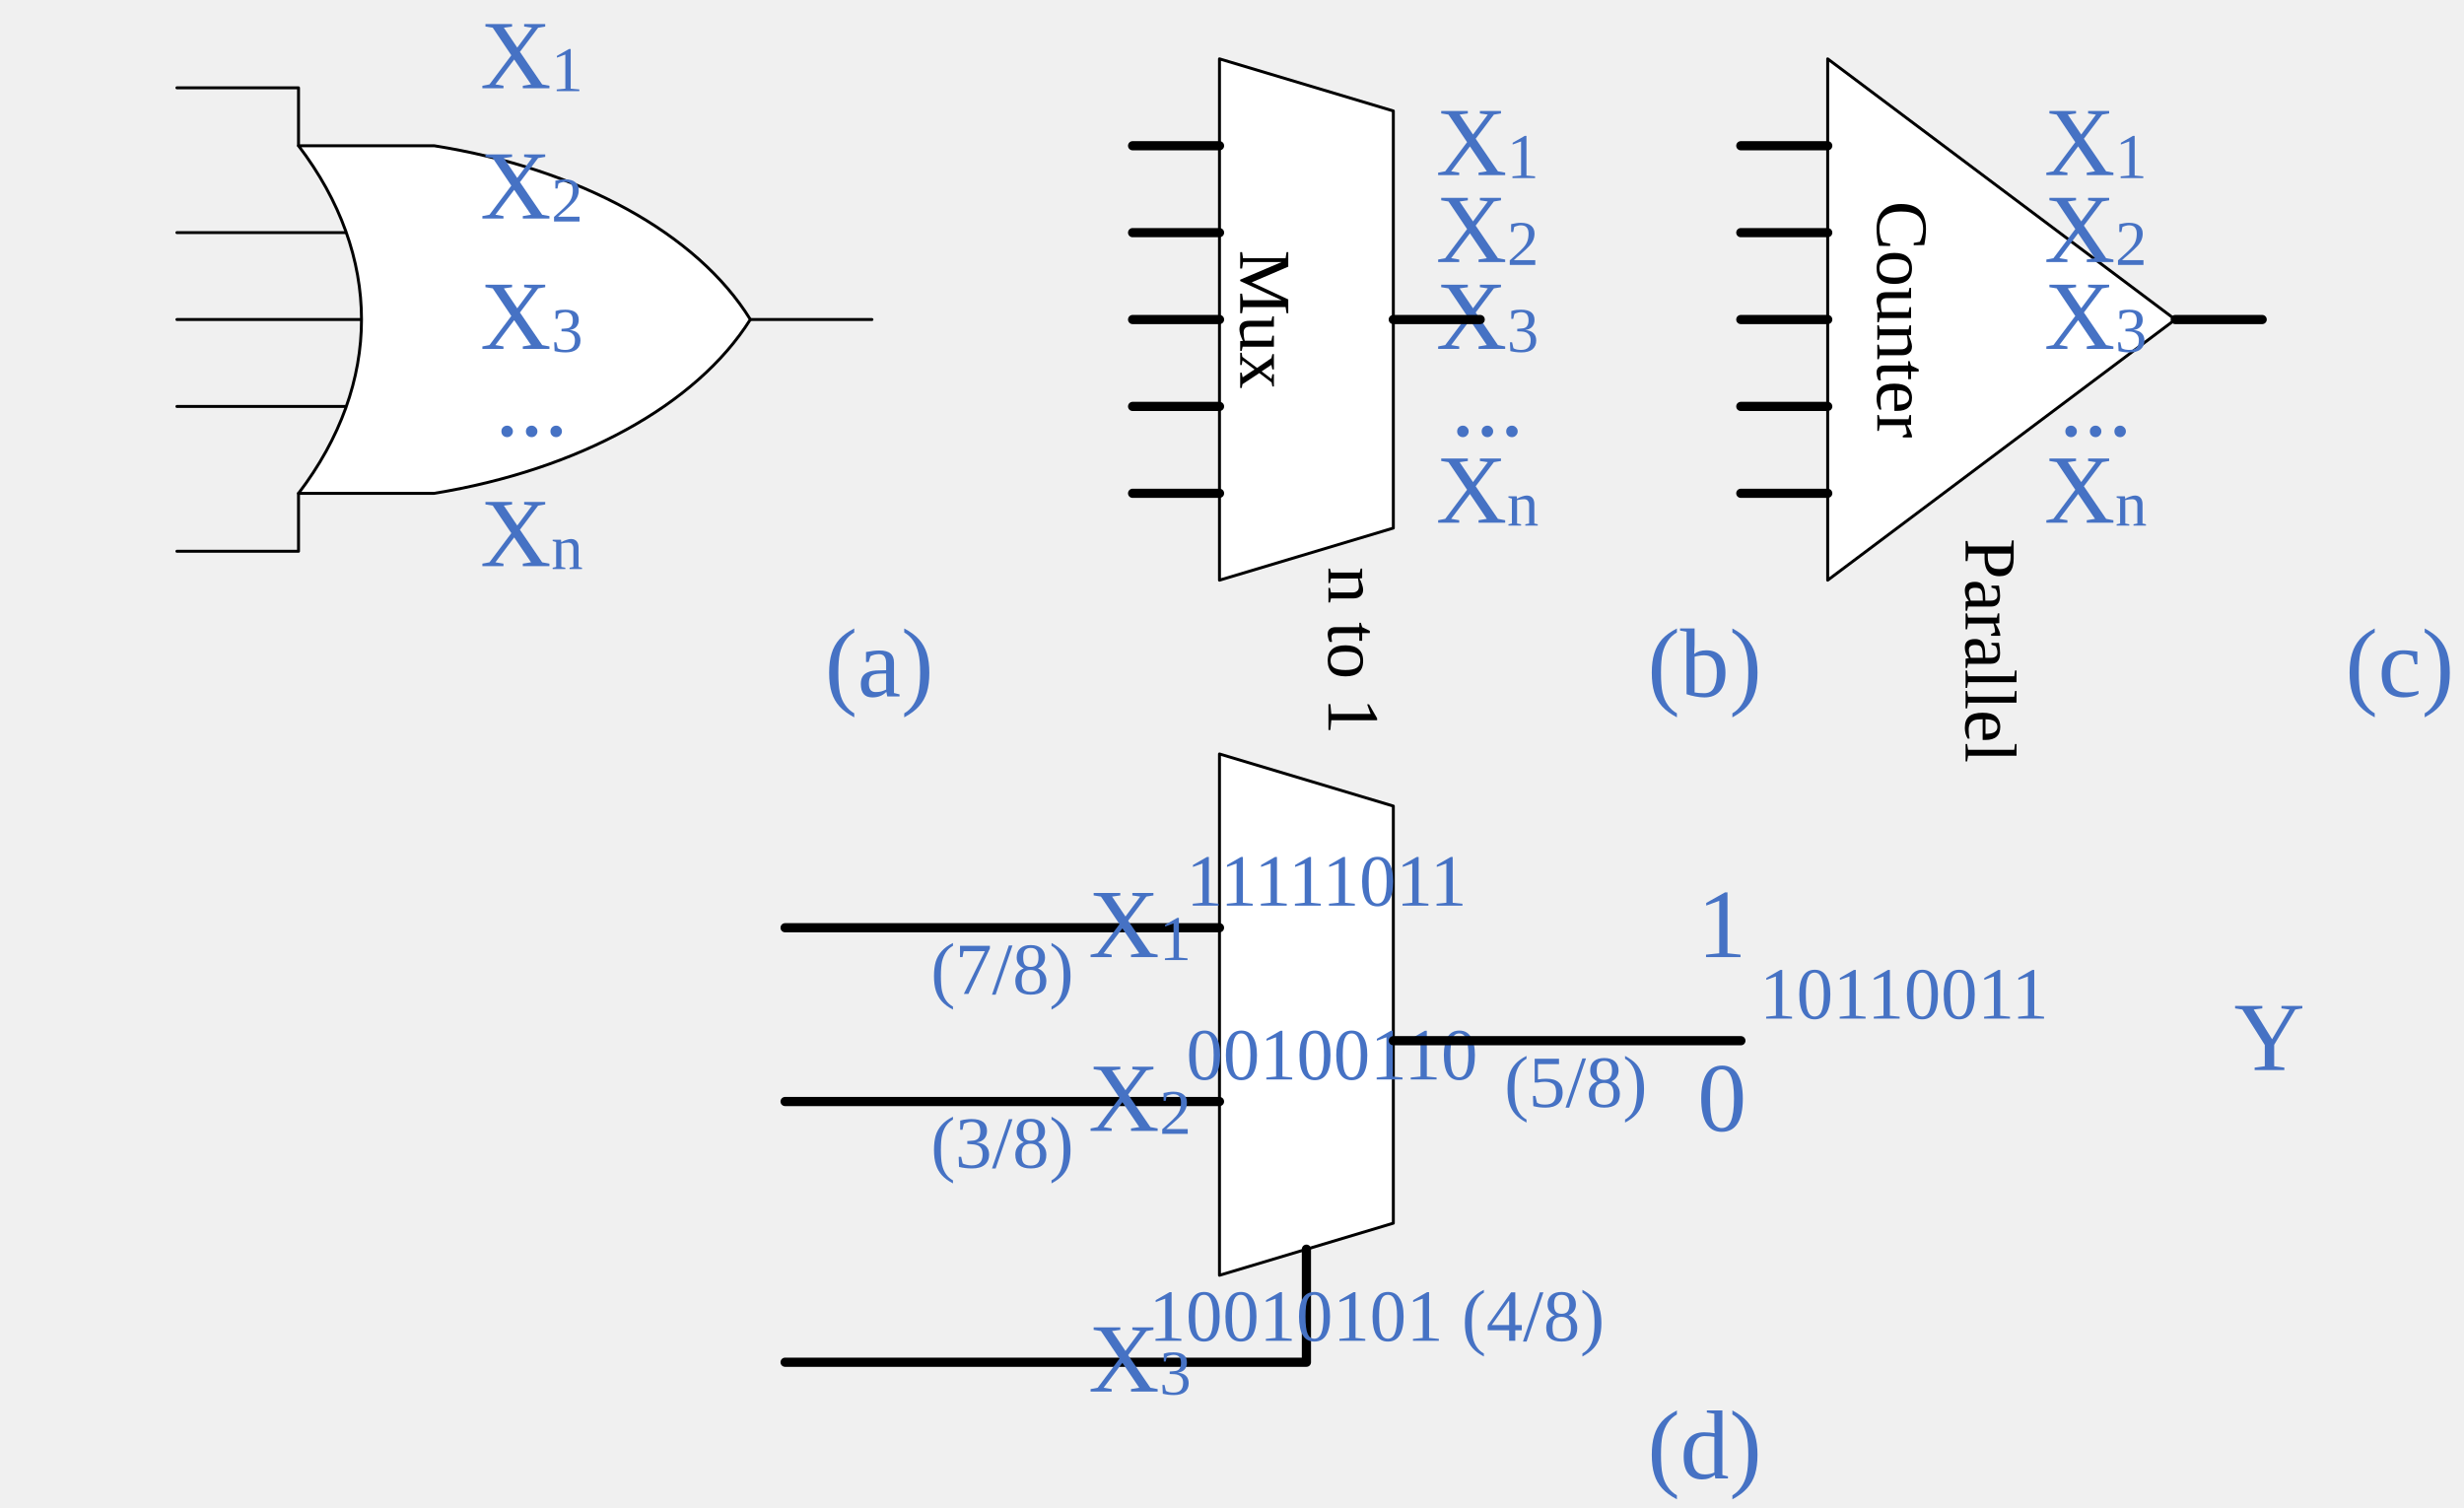
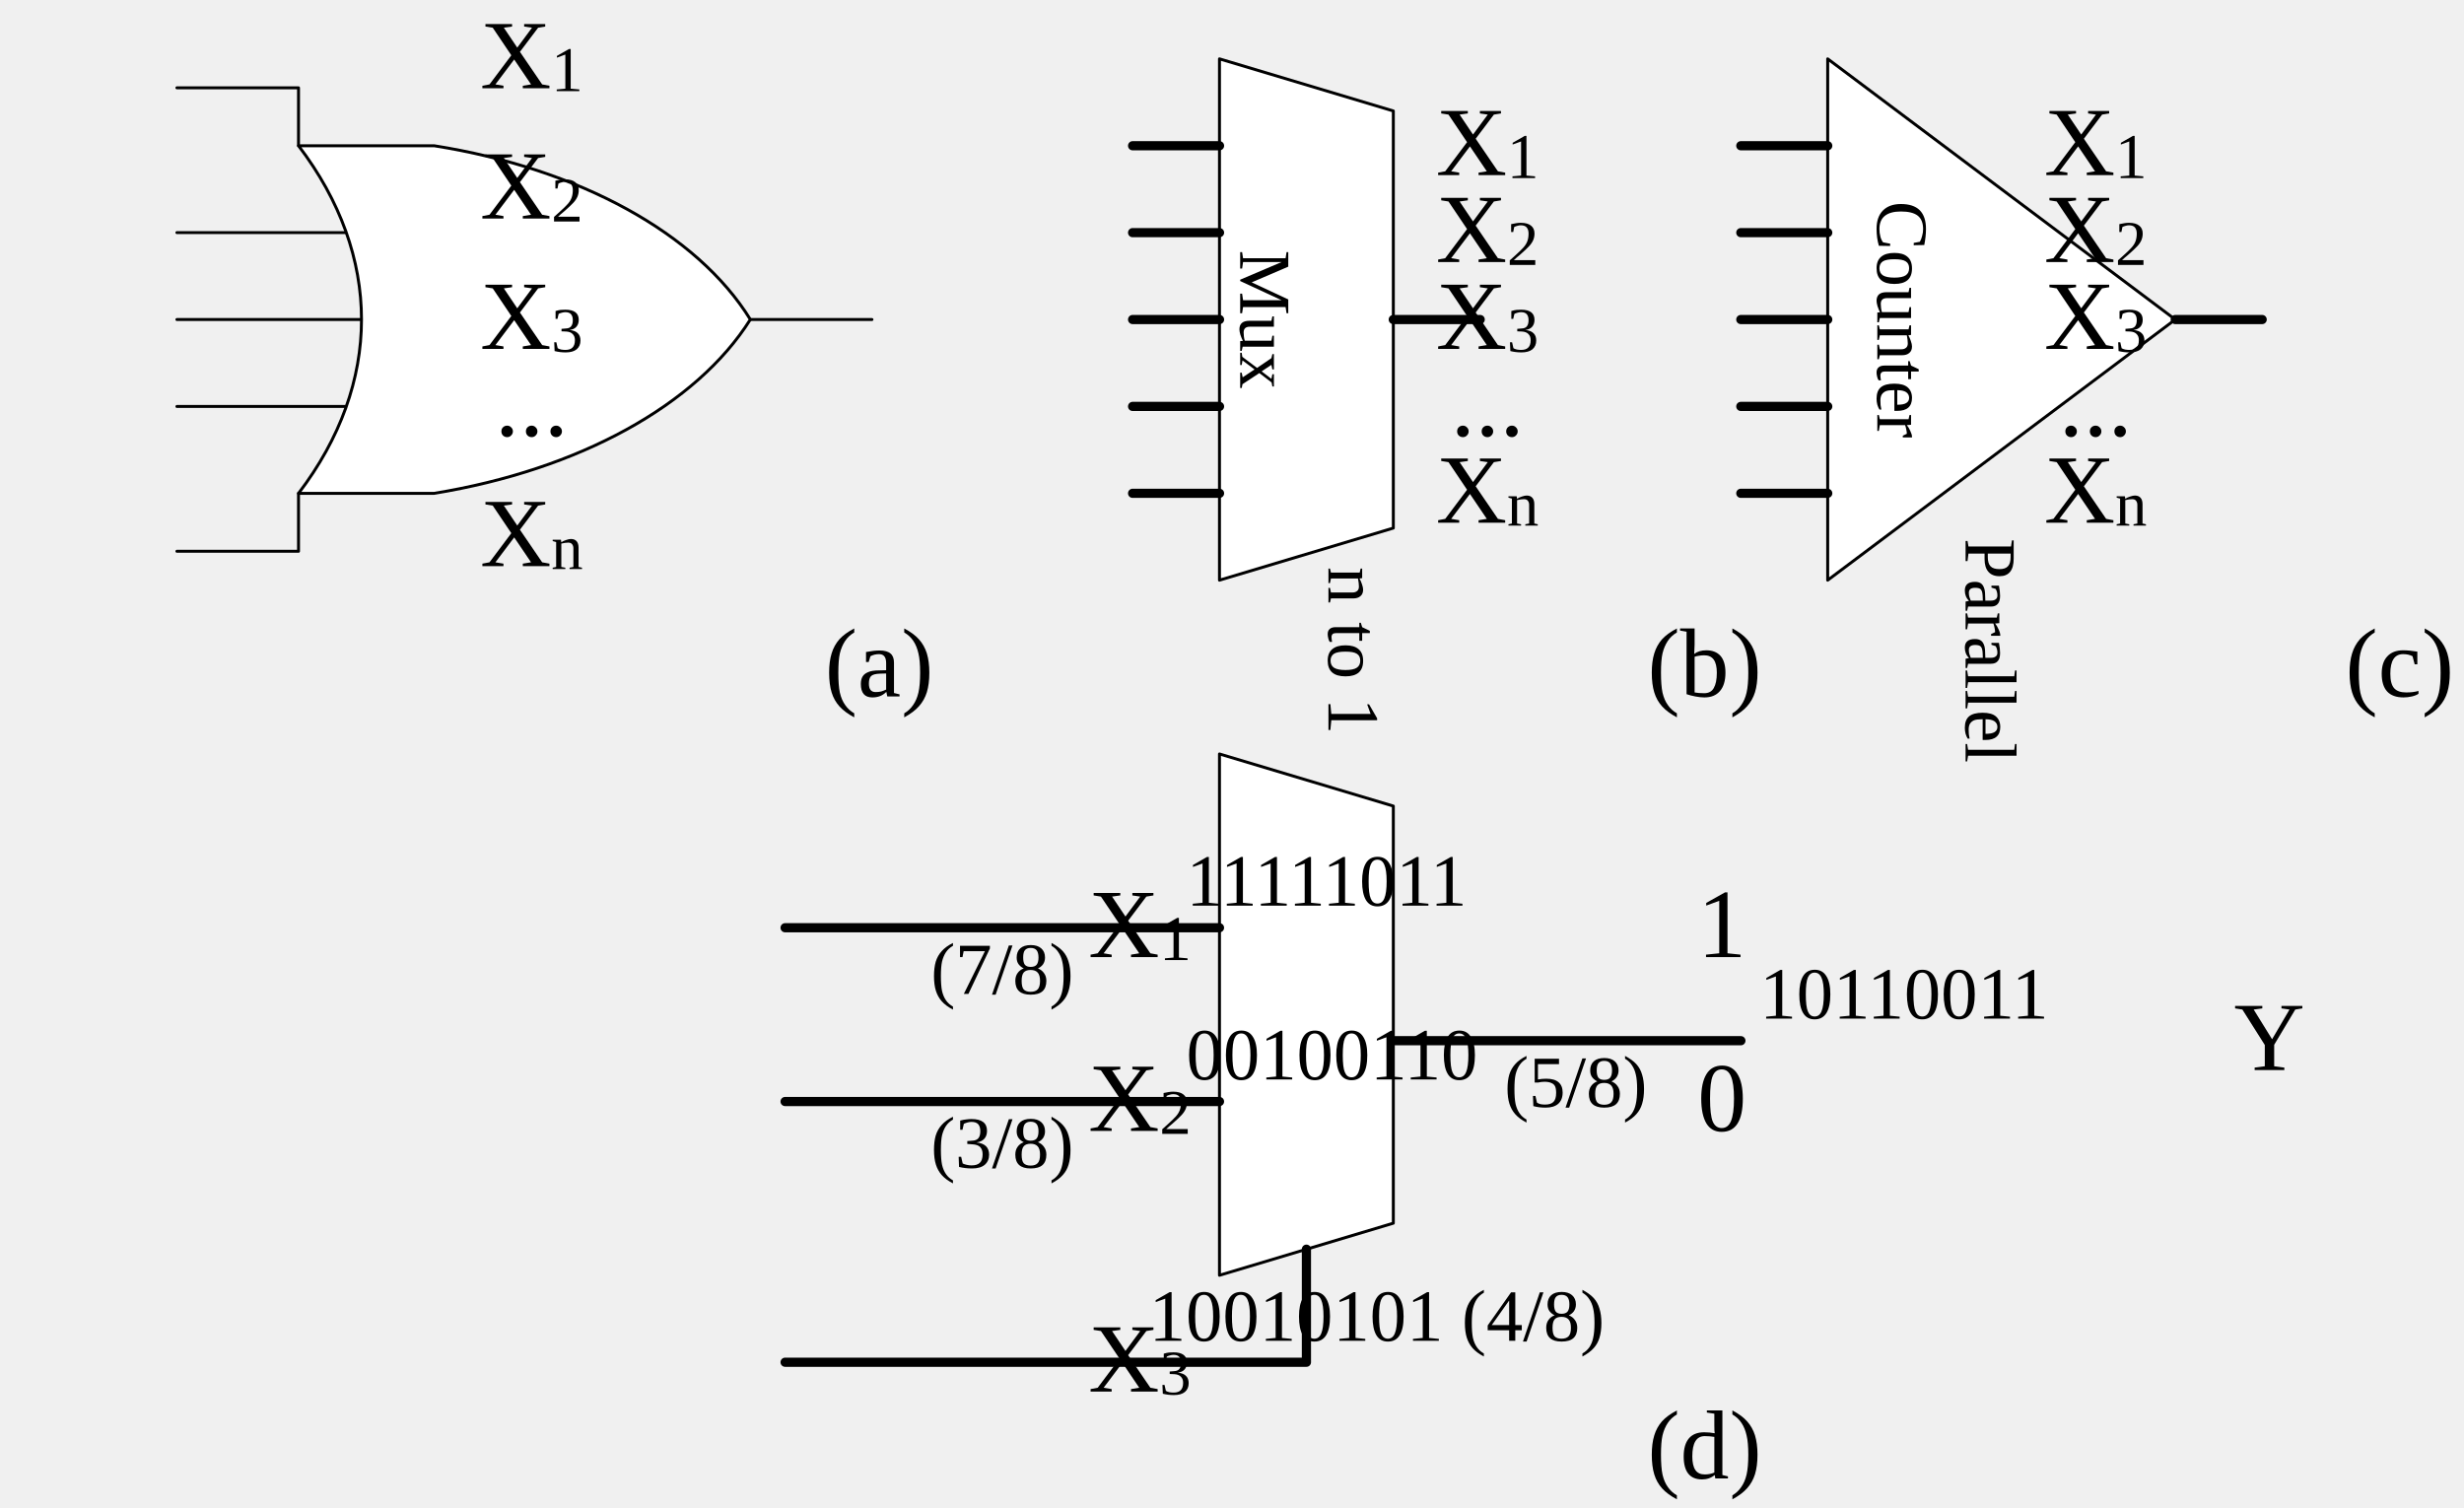
- <svg xmlns="http://www.w3.org/2000/svg" xmlns:ns1="http://schemas.microsoft.com/visio/2003/SVGExtensions/" width="2.791in" height="1.708in" viewBox="0 0 200.959 122.986" xml:space="preserve" color-interpolation-filters="sRGB" class="st10">
+ <svg xmlns="http://www.w3.org/2000/svg" xmlns:ns1="http://schemas.microsoft.com/visio/2003/SVGExtensions/" width="2.791in" height="1.708in" viewBox="0 0 200.959 122.986" xml:space="preserve" color-interpolation-filters="sRGB" class="st9">
  <ns1:documentProperties ns1:langID="2052" ns1:viewMarkup="false" />
  <style type="text/css">
	
		.st1 {stroke:#000000;stroke-linecap:round;stroke-linejoin:round;stroke-width:0.24}
		.st2 {fill:#ffffff;stroke:#000000;stroke-linecap:round;stroke-linejoin:round;stroke-width:0.24}
		.st3 {fill:none;stroke:none;stroke-width:0.25}
- 		.st4 {fill:#4672c4;font-family:Times New Roman;font-size:0.667em}
+ 		.st4 {fill:#000000;font-family:Times New Roman;font-size:0.667em}
		.st5 {baseline-shift:-32.494%;font-size:0.65em}
		.st6 {fill:#000000;font-family:Times New Roman;font-size:0.5em}
		.st7 {font-size:1em}
		.st8 {stroke:#000000;stroke-linecap:round;stroke-linejoin:round;stroke-width:0.75}
- 		.st9 {fill:#4672c4;font-family:Times New Roman;font-size:0.5em}
- 		.st10 {fill:none;fill-rule:evenodd;font-size:12px;overflow:visible;stroke-linecap:square;stroke-miterlimit:3}
+ 		.st9 {fill:none;fill-rule:evenodd;font-size:12px;overflow:visible;stroke-linecap:square;stroke-miterlimit:3}
	
	</style>
  <g ns1:mID="0" ns1:index="1" ns1:groupContext="foregroundPage">
    <ns1:pageProperties ns1:drawingScale="0.0393701" ns1:pageScale="0.0393701" ns1:drawingUnits="24" ns1:shadowOffsetX="9" ns1:shadowOffsetY="-9" />
    <ns1:layer ns1:name="电气" ns1:index="0" />
    <ns1:layer ns1:name="连接线" ns1:index="1" />
    <g id="group41-1" transform="translate(14.4232,-82.7527)" ns1:mID="41" ns1:groupContext="group" ns1:layerMember="0">
      <ns1:custProps>
        <ns1:cp ns1:nameU="Input" ns1:lbl="输入数目" ns1:type="1" ns1:format="2;3;4;5" ns1:sortKey="2" ns1:langID="2052" ns1:val="VT4(2)" />
        <ns1:cp ns1:nameU="Type" ns1:lbl="门类型" ns1:type="1" ns1:format="OR;AND;NOR;NAND;XOR;XNOR" ns1:sortKey="1" ns1:langID="2052" ns1:val="VT4(AND)" />
        <ns1:cp ns1:nameU="Out" ns1:lbl="输出数目" ns1:type="1" ns1:format="1;2;3" ns1:sortKey="3" ns1:langID="2052" ns1:val="VT4(1)" />
        <ns1:cp ns1:nameU="Input" ns1:lbl="" ns1:prompt="" ns1:type="0" ns1:format="" ns1:sortKey="" ns1:invis="false" ns1:ask="false" ns1:langID="0" ns1:cal="0" ns1:val="VT4(5)" />
        <ns1:cp ns1:nameU="Type" ns1:lbl="" ns1:prompt="" ns1:type="0" ns1:format="" ns1:sortKey="" ns1:invis="false" ns1:ask="false" ns1:langID="1033" ns1:cal="0" ns1:val="VT4(OR)" />
      </ns1:custProps>
      <ns1:userDefs>
        <ns1:ud ns1:nameU="SubType" ns1:val="VT0(1):26" />
        <ns1:ud ns1:nameU="Margin" ns1:val="VT0(0.059055118110236):24" />
        <ns1:ud ns1:nameU="LimitHeight" ns1:val="VT0(0):26" />
        <ns1:ud ns1:nameU="visVersion" ns1:val="VT0(15):26" />
        <ns1:ud ns1:nameU="visDescription" ns1:val="VT4(表示各种形式的逻辑门。)" />
        <ns1:ud ns1:nameU="SubType" ns1:prompt="" ns1:val="VT0(0):26" />
        <ns1:ud ns1:nameU="Margin" ns1:prompt="" ns1:val="VT0(0.098425196850394):24" />
      </ns1:userDefs>
      <g id="shape42-2" ns1:mID="42" ns1:groupContext="shape" ns1:layerMember="0" transform="translate(0,-7.08661)">
        <path d="M0 108.81 L28.35 108.81" class="st1" />
        <path d="M0 115.9 L28.35 115.9" class="st1" />
        <path d="M0 122.99 L28.35 122.99" class="st1" />
        <path d="M56.69 115.9 L28.35 115.9" class="st1" />
      </g>
      <g id="shape43-8" ns1:mID="43" ns1:groupContext="shape" ns1:layerMember="0" transform="translate(9.92126,0)">
        <ns1:userDefs>
          <ns1:ud ns1:nameU="X" ns1:val="VT0(0.029527559055118):24" />
          <ns1:ud ns1:nameU="X" ns1:prompt="" ns1:val="VT0(0.049212598425197):24" />
        </ns1:userDefs>
        <path d="M36.85 108.81 A38.169 23.385 0 0 1 11.06 122.99 L0 122.99 A54.688 33.505 -180 0 0 0 94.64 L11.06 94.64         A37.658 23.072 0 0 1 36.85 108.81 Z" class="st2" />
      </g>
      <g id="shape44-10" ns1:mID="44" ns1:groupContext="shape" ns1:layerMember="0" transform="translate(0,4.72441)">
        <path d="M9.92 118.26 L9.92 122.99 L0 122.99" class="st1" />
        <path d="M9.92 89.91 L9.92 85.19 L0 85.19" class="st1" />
      </g>
      <g id="shape45-14" ns1:mID="45" ns1:groupContext="shape" ns1:layerMember="0" transform="translate(38.3848,-3.56161)">
				</g>
      <g id="shape46-16" ns1:mID="46" ns1:groupContext="shape" ns1:layerMember="0" transform="translate(9.92126,0)">
				</g>
    </g>
    <g id="shape47-18" ns1:mID="47" ns1:groupContext="shape" transform="translate(0.25,-114.643)">
      <ns1:textBlock ns1:margins="rect(0,0,0,0)" ns1:tabSpace="42.5197" />
      <ns1:textRect cx="7.087" cy="119.442" width="14.18" height="7.087" />
      <rect x="0" y="115.899" width="14.173" height="7.087" class="st3" />
      <text x="2.9" y="121.84" class="st4" ns1:langID="2052">
        <ns1:paragraph ns1:horizAlign="1" />
        <ns1:tabList />X<tspan dy="-0.279em" class="st5" ns1:baseFontSize="8">1</tspan>
      </text>
    </g>
    <g id="shape48-22" ns1:mID="48" ns1:groupContext="shape" transform="translate(0.25,-104.013)">
      <ns1:textBlock ns1:margins="rect(0,0,0,0)" ns1:tabSpace="42.5197" />
      <ns1:textRect cx="7.087" cy="119.442" width="14.18" height="7.087" />
      <rect x="0" y="115.899" width="14.173" height="7.087" class="st3" />
      <text x="2.9" y="121.84" class="st4" ns1:langID="2052">
        <ns1:paragraph ns1:horizAlign="1" />
        <ns1:tabList />X<tspan dy="-0.279em" class="st5" ns1:baseFontSize="8">2</tspan>
      </text>
    </g>
    <g id="shape49-26" ns1:mID="49" ns1:groupContext="shape" transform="translate(0.25,-93.3827)">
      <ns1:textBlock ns1:margins="rect(0,0,0,0)" ns1:tabSpace="42.5197" />
      <ns1:textRect cx="7.087" cy="119.442" width="14.18" height="7.087" />
      <rect x="0" y="115.899" width="14.173" height="7.087" class="st3" />
      <text x="2.9" y="121.84" class="st4" ns1:langID="2052">
        <ns1:paragraph ns1:horizAlign="1" />
        <ns1:tabList />X<tspan dy="-0.279em" class="st5" ns1:baseFontSize="8">3</tspan>
      </text>
    </g>
    <g id="shape50-30" ns1:mID="50" ns1:groupContext="shape" transform="translate(0.25,-86.296)">
      <ns1:textBlock ns1:margins="rect(0,0,0,0)" ns1:tabSpace="42.5197" />
      <ns1:textRect cx="7.087" cy="119.442" width="14.18" height="7.087" />
      <rect x="0" y="115.899" width="14.173" height="7.087" class="st3" />
      <text x="4.09" y="121.84" class="st4" ns1:langID="2052">
        <ns1:paragraph ns1:horizAlign="1" />
        <ns1:tabList />...</text>
    </g>
    <g id="shape51-33" ns1:mID="51" ns1:groupContext="shape" transform="translate(0.25,-75.6661)">
      <ns1:textBlock ns1:margins="rect(0,0,0,0)" ns1:tabSpace="42.5197" />
      <ns1:textRect cx="7.087" cy="119.442" width="14.18" height="7.087" />
      <rect x="0" y="115.899" width="14.173" height="7.087" class="st3" />
      <text x="2.9" y="121.84" class="st4" ns1:langID="2052">
        <ns1:paragraph ns1:horizAlign="1" />
        <ns1:tabList />X<tspan dy="-0.279em" class="st5" ns1:baseFontSize="8">n</tspan>
      </text>
    </g>
    <g id="shape52-37" ns1:mID="52" ns1:groupContext="shape" transform="translate(56.9429,-96.926)">
      <ns1:textBlock ns1:margins="rect(0,0,0,0)" ns1:tabSpace="42.5197" />
      <ns1:textRect cx="10.63" cy="119.442" width="21.26" height="7.087" />
      <rect x="0" y="115.899" width="21.26" height="7.087" class="st3" />
      <text x="7.74" y="121.84" class="st4" ns1:langID="2052">
        <ns1:paragraph ns1:horizAlign="1" />
        <ns1:tabList />Y</text>
    </g>
    <g id="shape83-40" ns1:mID="83" ns1:groupContext="shape" transform="translate(222.448,4.79987) rotate(90)">
      <ns1:userDefs>
        <ns1:ud ns1:nameU="visVersion" ns1:prompt="" ns1:val="VT0(15):26" />
        <ns1:ud ns1:nameU="visMasterStencil" ns1:prompt="" ns1:val="VT4(Basic_M.vssx)" />
      </ns1:userDefs>
      <ns1:textBlock ns1:margins="rect(4,4,4,4)" ns1:tabSpace="42.5197" />
      <ns1:textRect cx="21.26" cy="115.899" width="42.52" height="14.173" />
      <path d="M0 122.99 L42.52 122.99 L38.27 108.81 L4.25 108.81 L0 122.99 Z" class="st2" />
      <text x="14.43" y="114.1" class="st6" ns1:langID="2052">
        <ns1:paragraph ns1:horizAlign="1" />
        <ns1:tabList />n to 1<ns1:newlineChar />
        <tspan x="15.59" dy="1.2em" class="st7">Mux</tspan>
      </text>
    </g>
    <g id="shape86-44" ns1:mID="86" ns1:groupContext="shape" ns1:layerMember="1" transform="translate(88.8327,-104.013)">
      <path d="M3.54 115.9 L10.63 115.9" class="st8" />
    </g>
    <g id="shape88-47" ns1:mID="88" ns1:groupContext="shape" ns1:layerMember="1" transform="translate(88.8327,-89.8394)">
      <path d="M3.54 115.9 L10.63 115.9" class="st8" />
    </g>
    <g id="shape89-50" ns1:mID="89" ns1:groupContext="shape" ns1:layerMember="1" transform="translate(88.8327,-75.6661)">
      <path d="M3.54 115.9 L10.63 115.9" class="st8" />
    </g>
    <g id="shape90-53" ns1:mID="90" ns1:groupContext="shape" ns1:layerMember="1" transform="translate(88.8327,-82.7527)">
      <path d="M3.54 115.9 L10.63 115.9" class="st8" />
    </g>
    <g id="shape91-56" ns1:mID="91" ns1:groupContext="shape" ns1:layerMember="1" transform="translate(88.8327,-96.926)">
      <path d="M3.54 115.9 L10.63 115.9" class="st8" />
    </g>
    <g id="shape92-59" ns1:mID="92" ns1:groupContext="shape" transform="translate(78.2028,-107.556)">
      <ns1:textBlock ns1:margins="rect(0,0,0,0)" ns1:tabSpace="42.5197" />
      <ns1:textRect cx="7.087" cy="119.442" width="14.18" height="7.087" />
      <rect x="0" y="115.899" width="14.173" height="7.087" class="st3" />
      <text x="2.9" y="121.84" class="st4" ns1:langID="2052">
        <ns1:paragraph ns1:horizAlign="1" />
        <ns1:tabList />X<tspan dy="-0.279em" class="st5" ns1:baseFontSize="8">1</tspan>
      </text>
    </g>
    <g id="shape93-63" ns1:mID="93" ns1:groupContext="shape" transform="translate(78.2028,-100.469)">
      <ns1:textBlock ns1:margins="rect(0,0,0,0)" ns1:tabSpace="42.5197" />
      <ns1:textRect cx="7.087" cy="119.442" width="14.18" height="7.087" />
      <rect x="0" y="115.899" width="14.173" height="7.087" class="st3" />
      <text x="2.9" y="121.84" class="st4" ns1:langID="2052">
        <ns1:paragraph ns1:horizAlign="1" />
        <ns1:tabList />X<tspan dy="-0.279em" class="st5" ns1:baseFontSize="8">2</tspan>
      </text>
    </g>
    <g id="shape94-67" ns1:mID="94" ns1:groupContext="shape" transform="translate(78.2028,-93.3827)">
      <ns1:textBlock ns1:margins="rect(0,0,0,0)" ns1:tabSpace="42.5197" />
      <ns1:textRect cx="7.087" cy="119.442" width="14.18" height="7.087" />
      <rect x="0" y="115.899" width="14.173" height="7.087" class="st3" />
      <text x="2.9" y="121.84" class="st4" ns1:langID="2052">
        <ns1:paragraph ns1:horizAlign="1" />
        <ns1:tabList />X<tspan dy="-0.279em" class="st5" ns1:baseFontSize="8">3</tspan>
      </text>
    </g>
    <g id="shape95-71" ns1:mID="95" ns1:groupContext="shape" transform="translate(78.2028,-86.296)">
      <ns1:textBlock ns1:margins="rect(0,0,0,0)" ns1:tabSpace="42.5197" />
      <ns1:textRect cx="7.087" cy="119.442" width="14.18" height="7.087" />
      <rect x="0" y="115.899" width="14.173" height="7.087" class="st3" />
      <text x="4.09" y="121.84" class="st4" ns1:langID="2052">
        <ns1:paragraph ns1:horizAlign="1" />
        <ns1:tabList />...</text>
    </g>
    <g id="shape96-74" ns1:mID="96" ns1:groupContext="shape" transform="translate(78.2028,-79.2094)">
      <ns1:textBlock ns1:margins="rect(0,0,0,0)" ns1:tabSpace="42.5197" />
      <ns1:textRect cx="7.087" cy="119.442" width="14.18" height="7.087" />
      <rect x="0" y="115.899" width="14.173" height="7.087" class="st3" />
      <text x="2.9" y="121.84" class="st4" ns1:langID="2052">
        <ns1:paragraph ns1:horizAlign="1" />
        <ns1:tabList />X<tspan dy="-0.279em" class="st5" ns1:baseFontSize="8">n</tspan>
      </text>
    </g>
    <g id="shape97-78" ns1:mID="97" ns1:groupContext="shape" ns1:layerMember="1" transform="translate(110.093,-89.8394)">
      <path d="M3.54 115.9 L10.63 115.9" class="st8" />
    </g>
    <g id="shape98-81" ns1:mID="98" ns1:groupContext="shape" transform="translate(113.636,-96.926)">
      <ns1:textBlock ns1:margins="rect(0,0,0,0)" ns1:tabSpace="42.5197" />
      <ns1:textRect cx="7.087" cy="119.442" width="14.18" height="7.087" />
      <rect x="0" y="115.899" width="14.173" height="7.087" class="st3" />
      <text x="4.2" y="121.84" class="st4" ns1:langID="2052">
        <ns1:paragraph ns1:horizAlign="1" />
        <ns1:tabList />Y</text>
    </g>
    <g id="shape99-84" ns1:mID="99" ns1:groupContext="shape" transform="translate(272.055,4.79987) rotate(90)">
      <ns1:userDefs>
        <ns1:ud ns1:nameU="visVersion" ns1:val="VT0(15):26" />
        <ns1:ud ns1:nameU="visMasterStencil" ns1:prompt="" ns1:val="VT4(Basic_M.vssx)" />
      </ns1:userDefs>
      <ns1:textBlock ns1:margins="rect(4,4,4,4)" ns1:tabSpace="42.5197" />
      <ns1:textRect cx="21.26" cy="113.537" width="42.52" height="18.898" />
      <path d="M42.52 122.99 L21.26 94.64 L0 122.99 L42.52 122.99 Z" class="st2" />
      <text x="12.1" y="111.74" class="st6" ns1:langID="2052">
        <ns1:paragraph ns1:horizAlign="1" />
        <ns1:tabList />Parallel <tspan x="11.59" dy="1.2em" class="st7">Counter</tspan>
      </text>
    </g>
    <g id="shape100-88" ns1:mID="100" ns1:groupContext="shape" ns1:layerMember="1" transform="translate(138.439,-104.013)">
      <path d="M3.54 115.9 L10.63 115.9" class="st8" />
    </g>
    <g id="shape101-91" ns1:mID="101" ns1:groupContext="shape" ns1:layerMember="1" transform="translate(138.439,-89.8394)">
      <path d="M3.54 115.9 L10.63 115.9" class="st8" />
    </g>
    <g id="shape102-94" ns1:mID="102" ns1:groupContext="shape" ns1:layerMember="1" transform="translate(138.439,-75.6661)">
      <path d="M3.54 115.9 L10.63 115.9" class="st8" />
    </g>
    <g id="shape103-97" ns1:mID="103" ns1:groupContext="shape" ns1:layerMember="1" transform="translate(138.439,-82.7527)">
      <path d="M3.54 115.9 L10.63 115.9" class="st8" />
    </g>
    <g id="shape104-100" ns1:mID="104" ns1:groupContext="shape" ns1:layerMember="1" transform="translate(138.439,-96.926)">
      <path d="M3.54 115.9 L10.63 115.9" class="st8" />
    </g>
    <g id="shape105-103" ns1:mID="105" ns1:groupContext="shape" transform="translate(127.809,-107.556)">
      <ns1:textBlock ns1:margins="rect(0,0,0,0)" ns1:tabSpace="42.5197" />
      <ns1:textRect cx="7.087" cy="119.442" width="14.18" height="7.087" />
      <rect x="0" y="115.899" width="14.173" height="7.087" class="st3" />
      <text x="2.9" y="121.84" class="st4" ns1:langID="2052">
        <ns1:paragraph ns1:horizAlign="1" />
        <ns1:tabList />X<tspan dy="-0.279em" class="st5" ns1:baseFontSize="8">1</tspan>
      </text>
    </g>
    <g id="shape106-107" ns1:mID="106" ns1:groupContext="shape" transform="translate(127.809,-100.469)">
      <ns1:textBlock ns1:margins="rect(0,0,0,0)" ns1:tabSpace="42.5197" />
      <ns1:textRect cx="7.087" cy="119.442" width="14.18" height="7.087" />
      <rect x="0" y="115.899" width="14.173" height="7.087" class="st3" />
      <text x="2.9" y="121.84" class="st4" ns1:langID="2052">
        <ns1:paragraph ns1:horizAlign="1" />
        <ns1:tabList />X<tspan dy="-0.279em" class="st5" ns1:baseFontSize="8">2</tspan>
      </text>
    </g>
    <g id="shape107-111" ns1:mID="107" ns1:groupContext="shape" transform="translate(127.809,-93.3827)">
      <ns1:textBlock ns1:margins="rect(0,0,0,0)" ns1:tabSpace="42.5197" />
      <ns1:textRect cx="7.087" cy="119.442" width="14.18" height="7.087" />
      <rect x="0" y="115.899" width="14.173" height="7.087" class="st3" />
      <text x="2.9" y="121.84" class="st4" ns1:langID="2052">
        <ns1:paragraph ns1:horizAlign="1" />
        <ns1:tabList />X<tspan dy="-0.279em" class="st5" ns1:baseFontSize="8">3</tspan>
      </text>
    </g>
    <g id="shape108-115" ns1:mID="108" ns1:groupContext="shape" transform="translate(127.809,-86.296)">
      <ns1:textBlock ns1:margins="rect(0,0,0,0)" ns1:tabSpace="42.5197" />
      <ns1:textRect cx="7.087" cy="119.442" width="14.18" height="7.087" />
      <rect x="0" y="115.899" width="14.173" height="7.087" class="st3" />
      <text x="4.09" y="121.84" class="st4" ns1:langID="2052">
        <ns1:paragraph ns1:horizAlign="1" />
        <ns1:tabList />...</text>
    </g>
    <g id="shape109-118" ns1:mID="109" ns1:groupContext="shape" transform="translate(127.809,-79.2094)">
      <ns1:textBlock ns1:margins="rect(0,0,0,0)" ns1:tabSpace="42.5197" />
      <ns1:textRect cx="7.087" cy="119.442" width="14.18" height="7.087" />
      <rect x="0" y="115.899" width="14.173" height="7.087" class="st3" />
      <text x="2.9" y="121.84" class="st4" ns1:langID="2052">
        <ns1:paragraph ns1:horizAlign="1" />
        <ns1:tabList />X<tspan dy="-0.279em" class="st5" ns1:baseFontSize="8">n</tspan>
      </text>
    </g>
    <g id="shape110-122" ns1:mID="110" ns1:groupContext="shape" ns1:layerMember="1" transform="translate(173.872,-89.8394)">
      <path d="M3.54 115.9 L10.63 115.9" class="st8" />
    </g>
    <g id="shape111-125" ns1:mID="111" ns1:groupContext="shape" transform="translate(177.415,-96.926)">
      <ns1:textBlock ns1:margins="rect(0,0,0,0)" ns1:tabSpace="42.5197" />
      <ns1:textRect cx="7.087" cy="119.442" width="14.18" height="7.087" />
      <rect x="0" y="115.899" width="14.173" height="7.087" class="st3" />
      <text x="4.2" y="121.84" class="st4" ns1:langID="2052">
        <ns1:paragraph ns1:horizAlign="1" />
        <ns1:tabList />Y</text>
    </g>
    <g id="shape117-128" ns1:mID="117" ns1:groupContext="shape" transform="translate(222.448,61.4928) rotate(90)">
      <ns1:userDefs>
        <ns1:ud ns1:nameU="visVersion" ns1:prompt="" ns1:val="VT0(15):26" />
        <ns1:ud ns1:nameU="visMasterStencil" ns1:prompt="" ns1:val="VT4(Basic_M.vssx)" />
      </ns1:userDefs>
      <path d="M0 122.99 L42.52 122.99 L38.27 108.81 L4.25 108.81 L0 122.99 Z" class="st2" />
    </g>
    <g id="shape118-130" ns1:mID="118" ns1:groupContext="shape" ns1:layerMember="1" transform="translate(64.0295,-40.2331)">
      <path d="M0 115.9 L35.43 115.9" class="st8" />
    </g>
    <g id="shape119-133" ns1:mID="119" ns1:groupContext="shape" ns1:layerMember="1" transform="translate(64.0295,-26.0598)">
      <path d="M0 115.9 L35.43 115.9" class="st8" />
    </g>
    <g id="shape120-136" ns1:mID="120" ns1:groupContext="shape" ns1:layerMember="1" transform="translate(64.0295,-9.40628)">
      <path d="M0 120.51 L42.52 120.51 L42.52 111.29" class="st8" />
    </g>
    <g id="shape121-139" ns1:mID="121" ns1:groupContext="shape" transform="translate(99.4626,-43.7764)">
      <ns1:textBlock ns1:margins="rect(0,0,0,0)" ns1:tabSpace="42.5197" />
      <ns1:textRect cx="4.961" cy="119.442" width="9.93" height="7.087" />
      <rect x="0" y="115.899" width="9.921" height="7.087" class="st3" />
      <text x="2.96" y="121.84" class="st4" ns1:langID="2052">
        <ns1:paragraph ns1:horizAlign="1" />
        <ns1:tabList />1</text>
    </g>
    <g id="shape122-142" ns1:mID="122" ns1:groupContext="shape" transform="translate(99.4626,-29.6031)">
      <ns1:textBlock ns1:margins="rect(0,0,0,0)" ns1:tabSpace="42.5197" />
      <ns1:textRect cx="4.961" cy="119.442" width="9.93" height="7.087" />
      <rect x="0" y="115.899" width="9.921" height="7.087" class="st3" />
      <text x="2.96" y="121.84" class="st4" ns1:langID="2052">
        <ns1:paragraph ns1:horizAlign="1" />
        <ns1:tabList />0</text>
    </g>
    <g id="shape123-145" ns1:mID="123" ns1:groupContext="shape" transform="translate(49.8563,-43.7764)">
      <ns1:textBlock ns1:margins="rect(0,0,0,0)" ns1:tabSpace="42.5197" />
      <ns1:textRect cx="7.087" cy="119.442" width="14.18" height="7.087" />
      <rect x="0" y="115.899" width="14.173" height="7.087" class="st3" />
      <text x="2.9" y="121.84" class="st4" ns1:langID="2052">
        <ns1:paragraph ns1:horizAlign="1" />
        <ns1:tabList />X<tspan dy="-0.279em" class="st5" ns1:baseFontSize="8">1</tspan>
      </text>
    </g>
    <g id="shape124-149" ns1:mID="124" ns1:groupContext="shape" transform="translate(49.8563,-29.6031)">
      <ns1:textBlock ns1:margins="rect(0,0,0,0)" ns1:tabSpace="42.5197" />
      <ns1:textRect cx="7.087" cy="119.442" width="14.18" height="7.087" />
      <rect x="0" y="115.899" width="14.173" height="7.087" class="st3" />
      <text x="2.9" y="121.84" class="st4" ns1:langID="2052">
        <ns1:paragraph ns1:horizAlign="1" />
        <ns1:tabList />X<tspan dy="-0.279em" class="st5" ns1:baseFontSize="8">2</tspan>
      </text>
    </g>
    <g id="shape125-153" ns1:mID="125" ns1:groupContext="shape" transform="translate(49.8563,-8.34329)">
      <ns1:textBlock ns1:margins="rect(0,0,0,0)" ns1:tabSpace="42.5197" />
      <ns1:textRect cx="7.087" cy="119.442" width="14.18" height="7.087" />
      <rect x="0" y="115.899" width="14.173" height="7.087" class="st3" />
      <text x="2.9" y="121.84" class="st4" ns1:langID="2052">
        <ns1:paragraph ns1:horizAlign="1" />
        <ns1:tabList />X<tspan dy="-0.279em" class="st5" ns1:baseFontSize="8">3</tspan>
      </text>
    </g>
    <g id="shape126-157" ns1:mID="126" ns1:groupContext="shape" transform="translate(64.0295,-43.7764)">
      <ns1:textBlock ns1:margins="rect(0,0,0,0)" ns1:tabSpace="42.5197" />
      <ns1:textRect cx="17.716" cy="119.442" width="35.44" height="7.087" />
      <rect x="0" y="115.899" width="35.433" height="7.087" class="st3" />
-       <text x="5.72" y="117.64" class="st9" ns1:langID="2052">
+       <text x="5.72" y="117.64" class="st6" ns1:langID="2052">
        <ns1:paragraph ns1:horizAlign="1" />
        <ns1:tabList />11111011 <tspan x="11.88" dy="1.2em" class="st7">(7/8)</tspan>
      </text>
    </g>
    <g id="shape127-161" ns1:mID="127" ns1:groupContext="shape" transform="translate(64.0295,-29.6031)">
      <ns1:textBlock ns1:margins="rect(0,0,0,0)" ns1:tabSpace="42.5197" />
      <ns1:textRect cx="17.716" cy="119.442" width="35.44" height="7.087" />
      <rect x="0" y="115.899" width="35.433" height="7.087" class="st3" />
-       <text x="5.72" y="117.64" class="st9" ns1:langID="2052">
+       <text x="5.72" y="117.64" class="st6" ns1:langID="2052">
        <ns1:paragraph ns1:horizAlign="1" />
        <ns1:tabList />00100110 <tspan x="11.88" dy="1.2em" class="st7">(3/8)</tspan>
      </text>
    </g>
    <g id="shape128-165" ns1:mID="128" ns1:groupContext="shape" transform="translate(64.0295,-11.8866)">
      <ns1:textBlock ns1:margins="rect(0,0,0,0)" ns1:tabSpace="42.5197" />
      <ns1:textRect cx="21.26" cy="119.442" width="42.52" height="7.087" />
      <rect x="0" y="115.899" width="42.52" height="7.087" class="st3" />
-       <text x="2.68" y="121.24" class="st9" ns1:langID="2052">
+       <text x="2.68" y="121.24" class="st6" ns1:langID="2052">
        <ns1:paragraph ns1:horizAlign="1" />
        <ns1:tabList />10010101 (4/8)</text>
    </g>
    <g id="shape130-168" ns1:mID="130" ns1:groupContext="shape" ns1:layerMember="1" transform="translate(113.636,-31.0205)">
      <path d="M0 115.9 L28.35 115.9" class="st8" />
    </g>
    <g id="shape131-171" ns1:mID="131" ns1:groupContext="shape" transform="translate(113.636,-34.5638)">
      <ns1:textBlock ns1:margins="rect(0,0,0,0)" ns1:tabSpace="42.5197" />
      <ns1:textRect cx="14.882" cy="119.442" width="29.77" height="7.087" />
      <rect x="0" y="115.899" width="29.764" height="7.087" class="st3" />
-       <text x="2.88" y="117.64" class="st9" ns1:langID="2052">
+       <text x="2.88" y="117.64" class="st6" ns1:langID="2052">
        <ns1:paragraph ns1:horizAlign="1" />
        <ns1:tabList />10110011 <tspan x="9.05" dy="1.2em" class="st7">(5/8)</tspan>
      </text>
    </g>
    <g id="shape132-175" ns1:mID="132" ns1:groupContext="shape" transform="translate(141.982,-34.5638)">
      <ns1:textBlock ns1:margins="rect(0,0,0,0)" ns1:tabSpace="42.5197" />
      <ns1:textRect cx="7.087" cy="119.442" width="14.18" height="7.087" />
      <rect x="0" y="115.899" width="14.173" height="7.087" class="st3" />
      <text x="4.2" y="121.84" class="st4" ns1:langID="2052">
        <ns1:paragraph ns1:horizAlign="1" />
        <ns1:tabList />Y</text>
    </g>
    <g id="shape134-178" ns1:mID="134" ns1:groupContext="shape" transform="translate(7.33661,-65.0362)">
      <ns1:textBlock ns1:margins="rect(4,4,4,4)" ns1:tabSpace="42.5197" />
      <ns1:textRect cx="28.346" cy="119.442" width="56.7" height="7.087" />
      <rect x="0" y="115.899" width="56.693" height="7.087" class="st3" />
      <text x="23.91" y="121.84" class="st4" ns1:langID="2052">
        <ns1:paragraph ns1:horizAlign="1" />
        <ns1:tabList />(a)</text>
    </g>
    <g id="shape135-181" ns1:mID="135" ns1:groupContext="shape" transform="translate(78.2028,-65.0362)">
      <ns1:textBlock ns1:margins="rect(4,4,4,4)" ns1:tabSpace="42.5197" />
      <ns1:textRect cx="24.803" cy="119.442" width="49.61" height="7.087" />
      <rect x="0" y="115.899" width="49.606" height="7.087" class="st3" />
      <text x="20.14" y="121.84" class="st4" ns1:langID="2052">
        <ns1:paragraph ns1:horizAlign="1" />
        <ns1:tabList />(b)</text>
    </g>
    <g id="shape136-184" ns1:mID="136" ns1:groupContext="shape" transform="translate(134.896,-65.0362)">
      <ns1:textBlock ns1:margins="rect(4,4,4,4)" ns1:tabSpace="42.5197" />
      <ns1:textRect cx="24.803" cy="119.442" width="49.61" height="7.087" />
      <rect x="0" y="115.899" width="49.606" height="7.087" class="st3" />
      <text x="20.36" y="121.84" class="st4" ns1:langID="2052">
        <ns1:paragraph ns1:horizAlign="1" />
        <ns1:tabList />(c)</text>
    </g>
    <g id="shape137-187" ns1:mID="137" ns1:groupContext="shape" transform="translate(78.2028,-1.25668)">
      <ns1:textBlock ns1:margins="rect(4,4,4,4)" ns1:tabSpace="42.5197" />
      <ns1:textRect cx="24.803" cy="119.442" width="49.61" height="7.087" />
      <rect x="0" y="115.899" width="49.606" height="7.087" class="st3" />
      <text x="20.14" y="121.84" class="st4" ns1:langID="2052">
        <ns1:paragraph ns1:horizAlign="1" />
        <ns1:tabList />(d)</text>
    </g>
  </g>
</svg>
